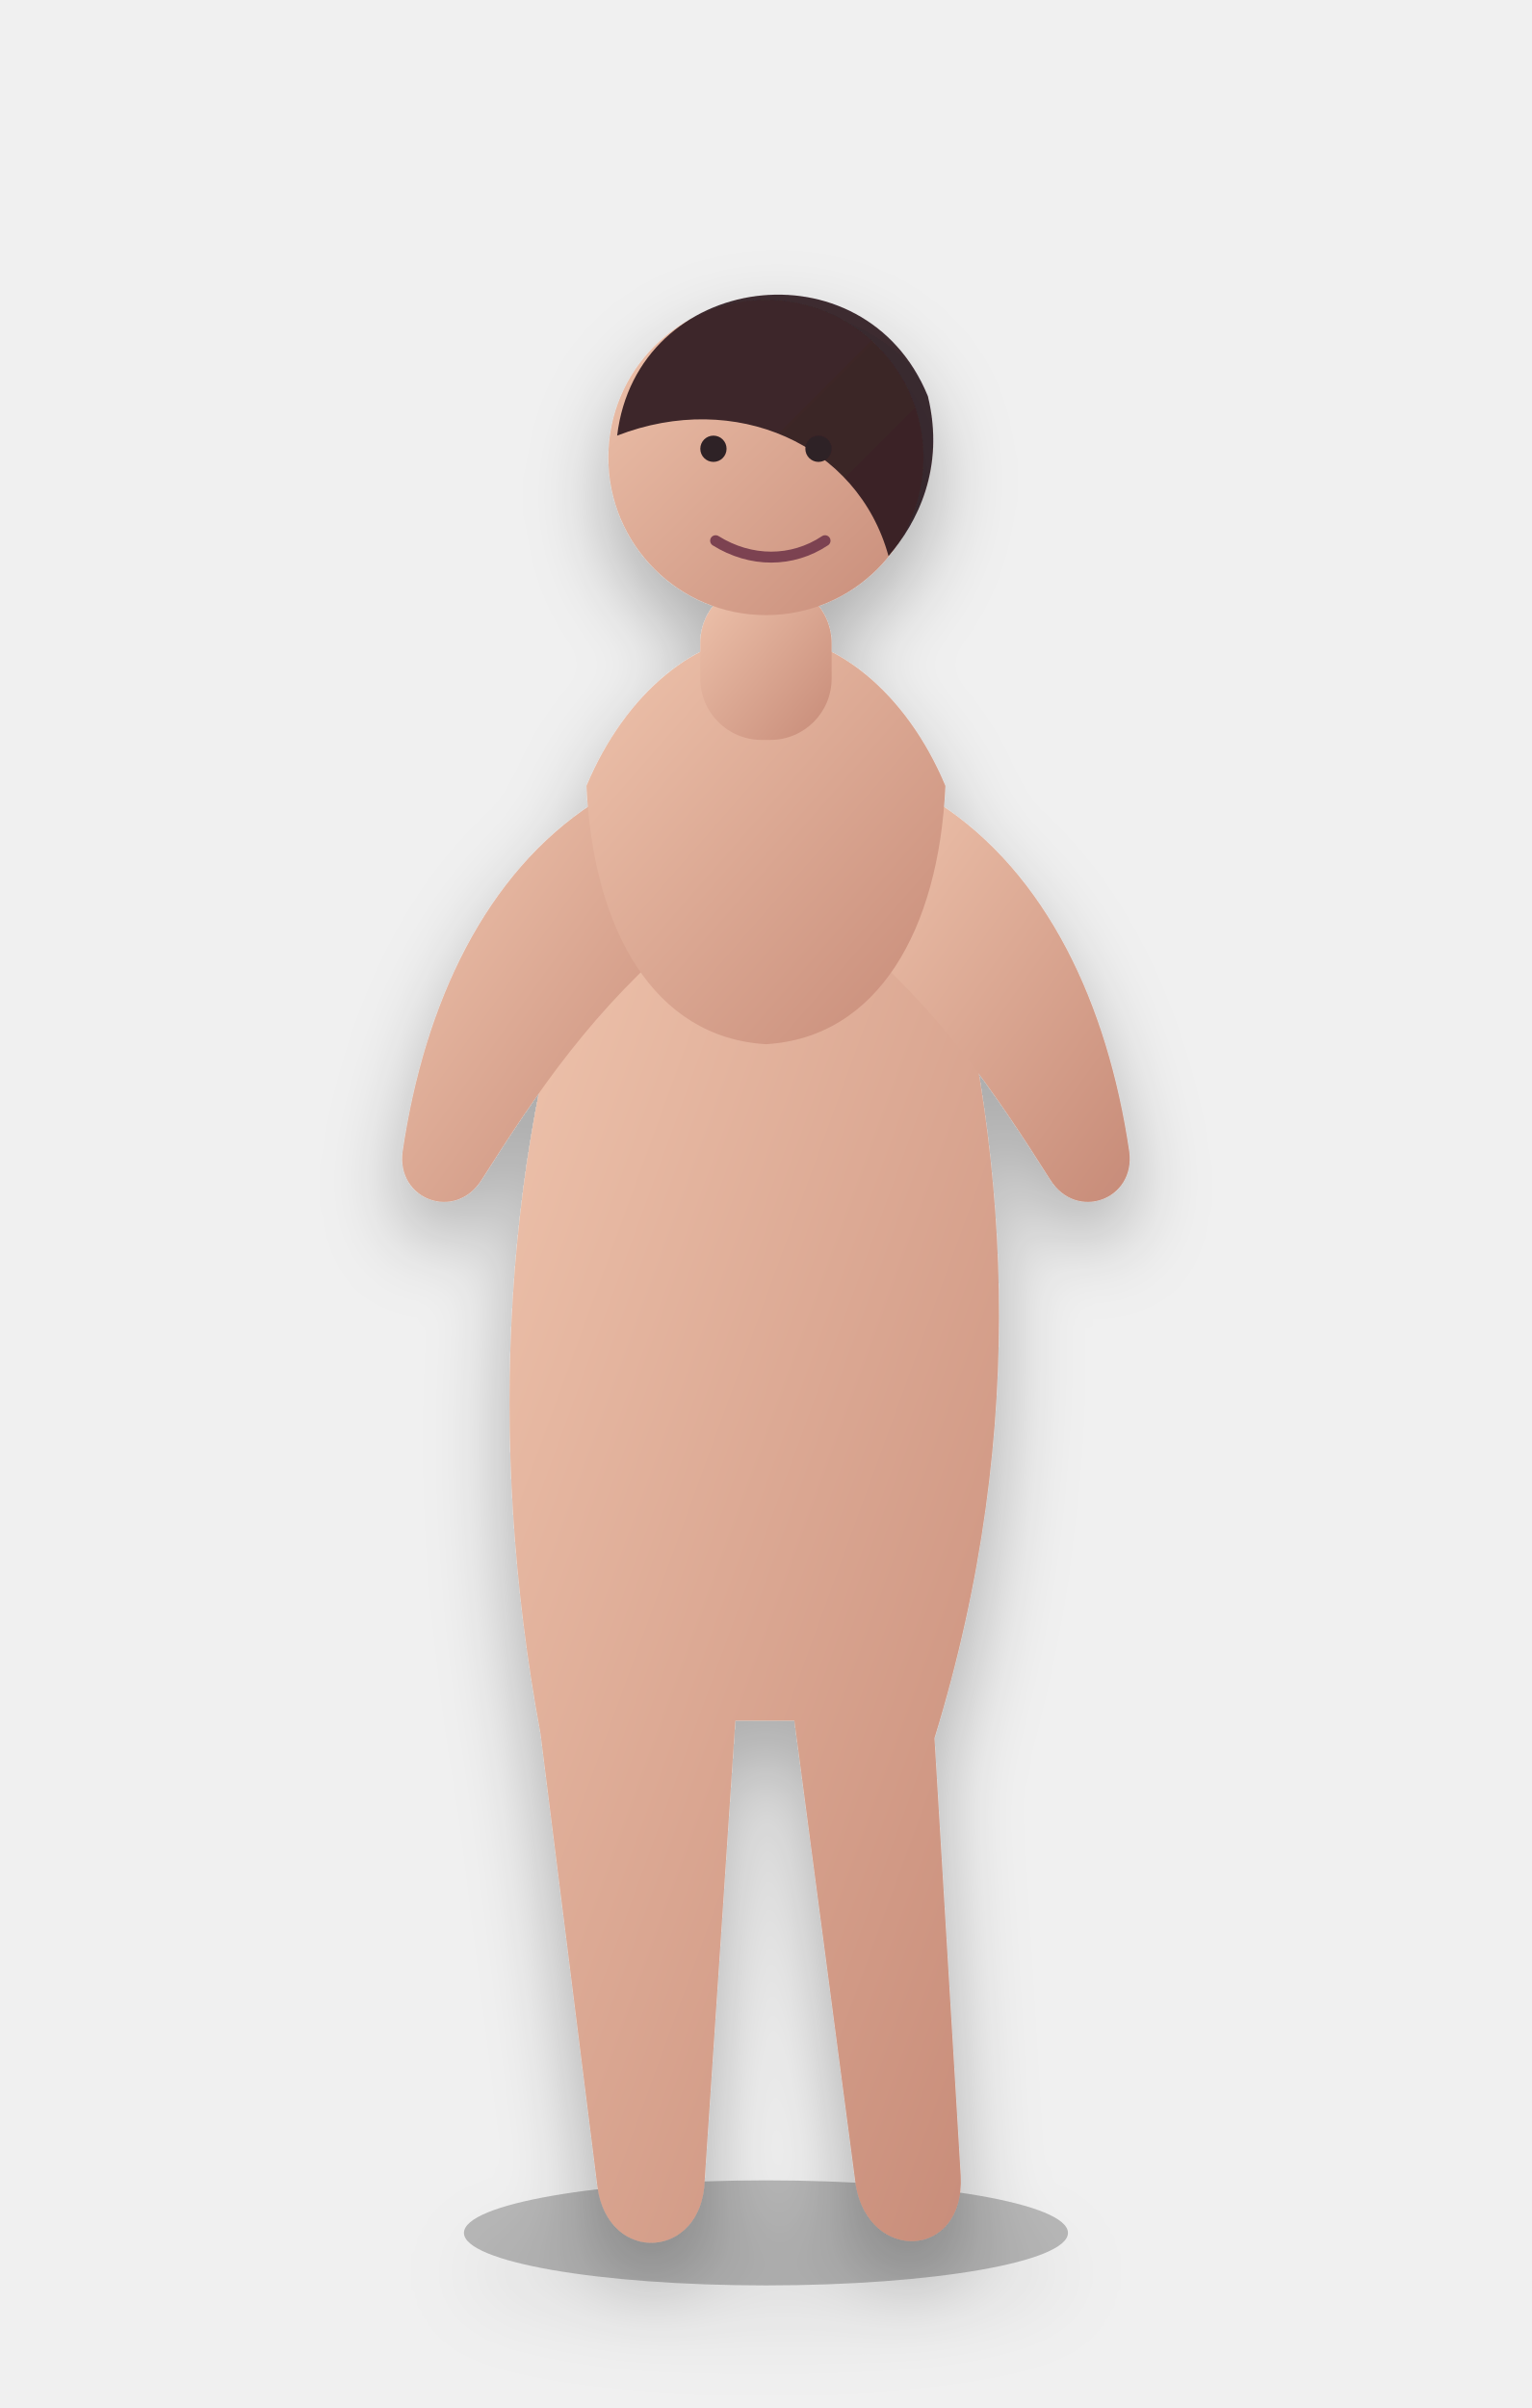
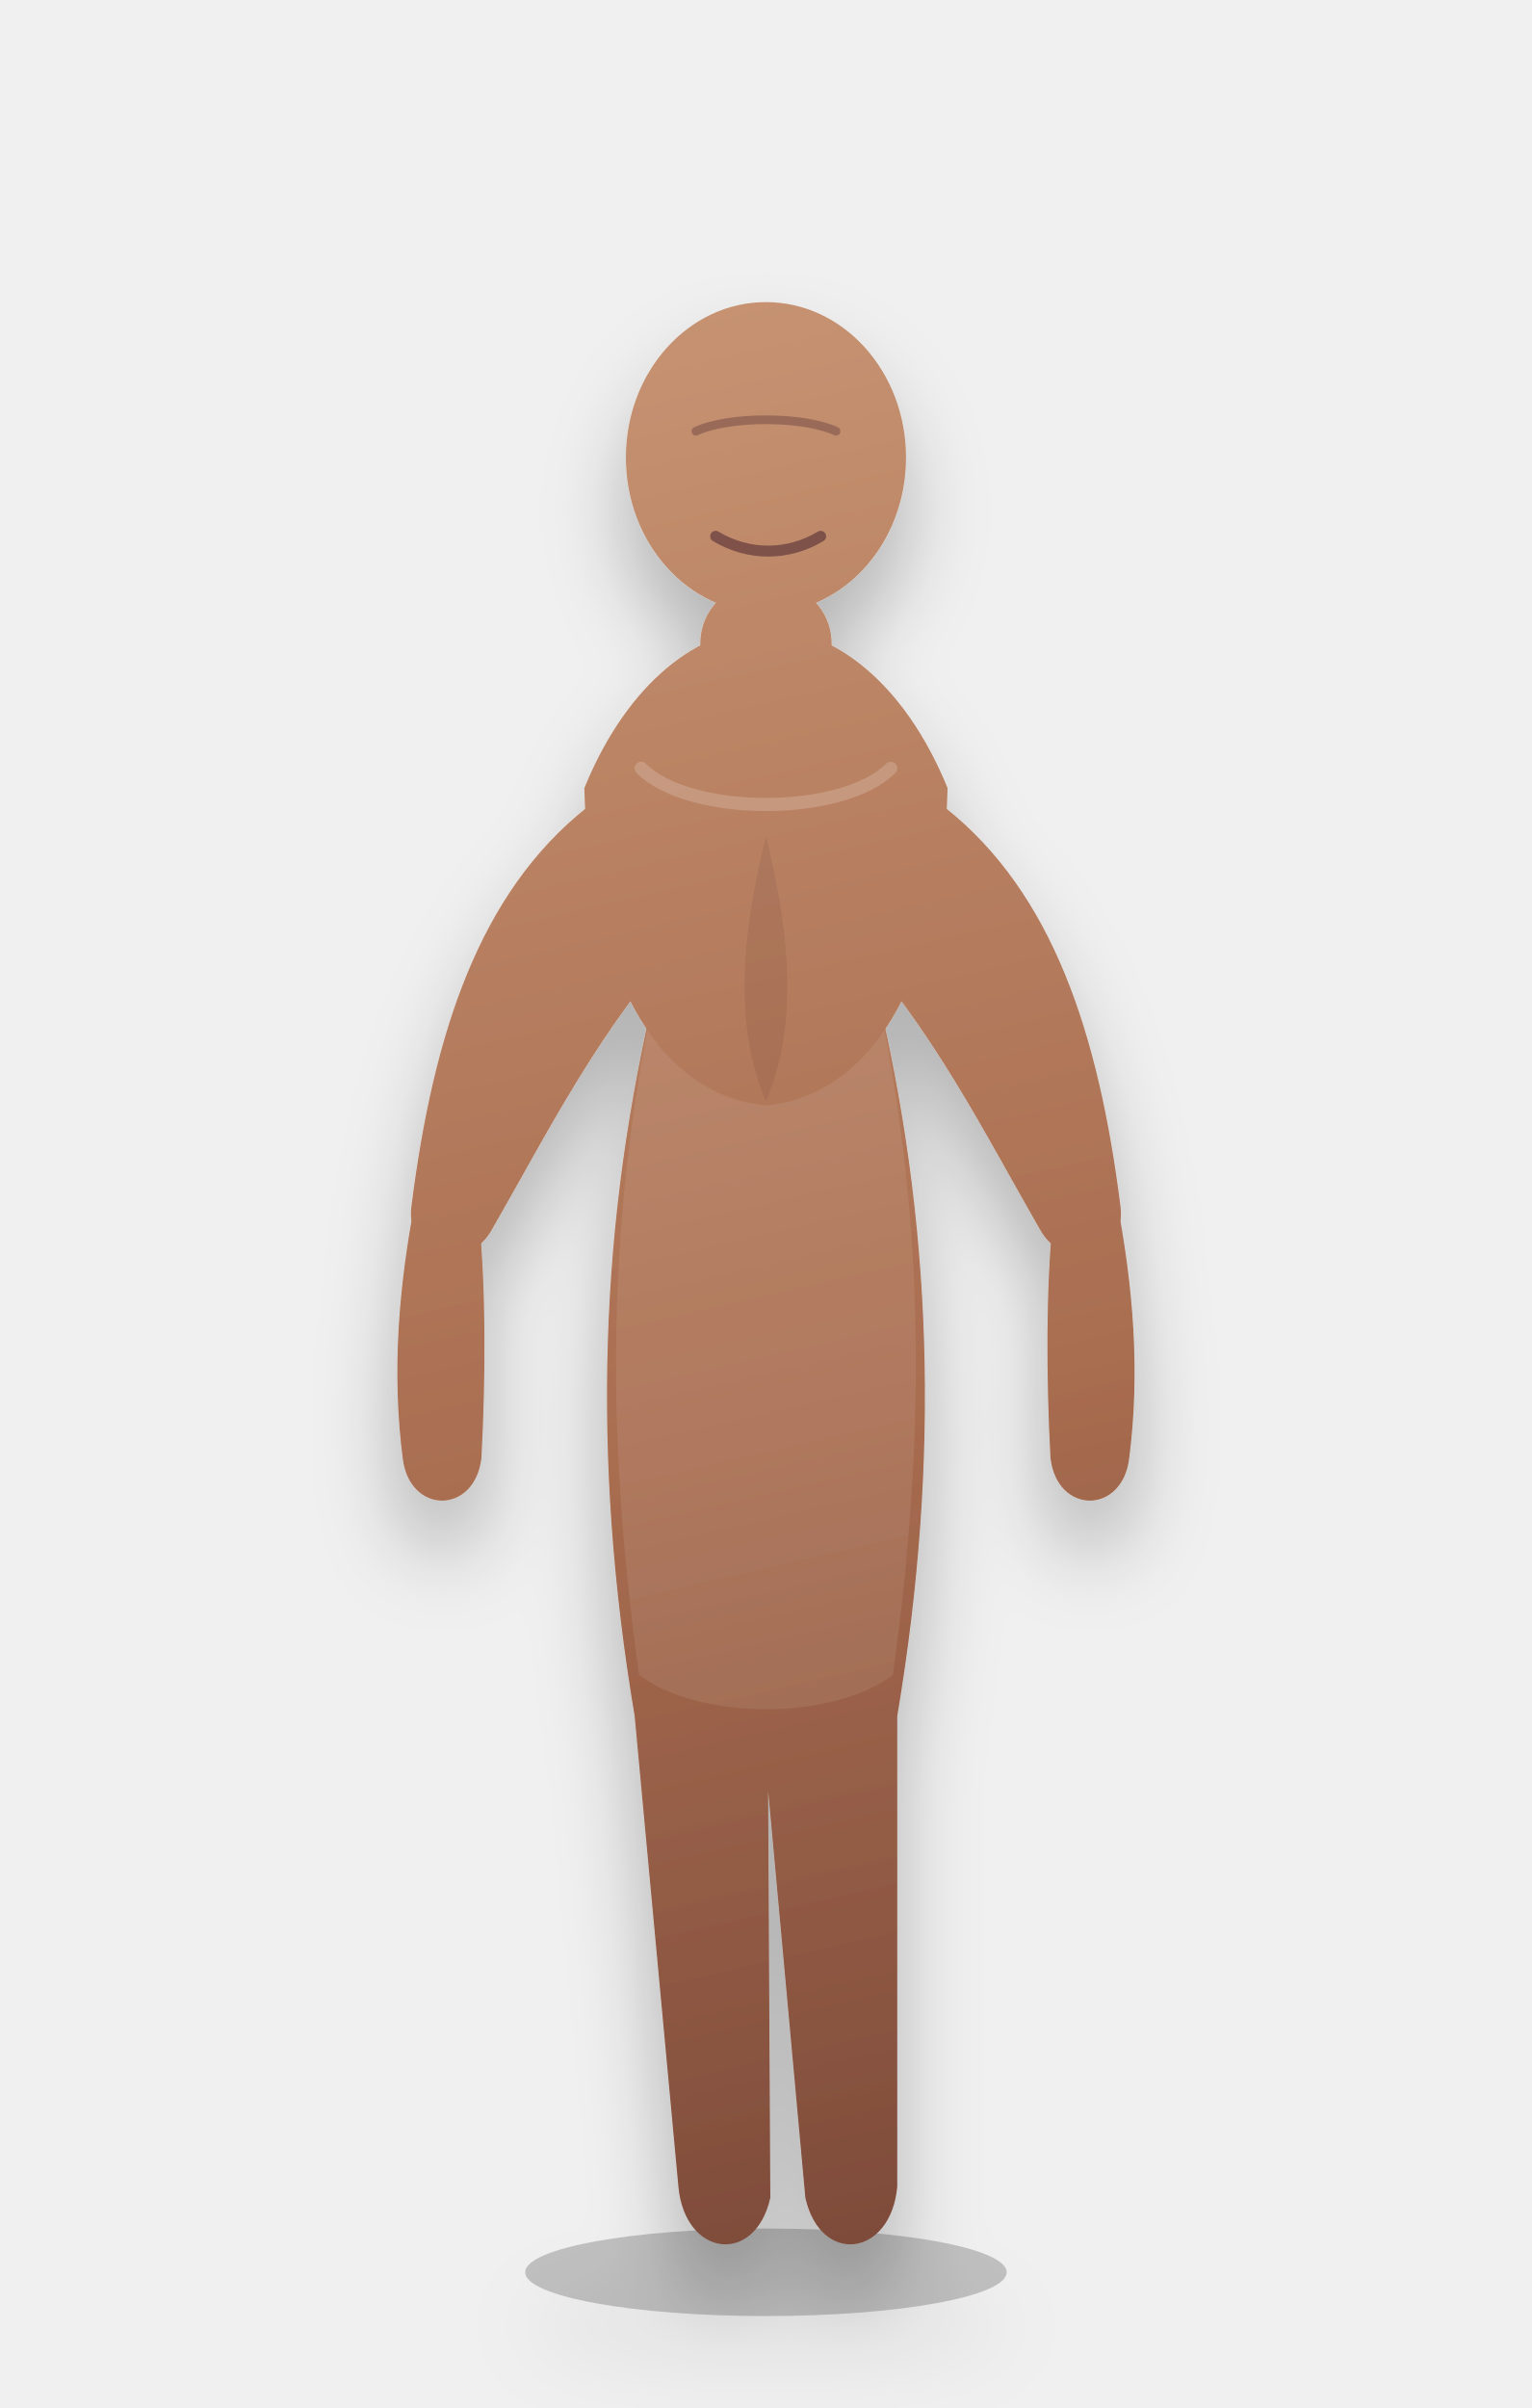
<svg xmlns="http://www.w3.org/2000/svg" viewBox="0 0 700 1100">
  <defs>
-     <linearGradient id="skin" x1="0" x2="1" y1="0" y2="1">
-       <stop offset="0" stop-color="#efc4ad" />
-       <stop offset="1" stop-color="#c78b78" />
+     <linearGradient id="skin" x1="245" x2="455" y1="120" y2="1035" gradientUnits="userSpaceOnUse">
+       <stop offset="0" stop-color="#c89574" />
+       <stop offset="0.58" stop-color="#a96d50" />
+       <stop offset="1" stop-color="#7b4939" />
    </linearGradient>
-     <filter id="soft" x="-20%" y="-20%" width="140%" height="140%">
-       <feDropShadow dx="0" dy="18" stdDeviation="18" flood-color="#000" flood-opacity=".28" />
+     <filter id="shadow" x="-30%" y="-30%" width="160%" height="160%">
+       <feDropShadow dx="0" dy="24" stdDeviation="18" flood-color="#000" flood-opacity=".25" />
    </filter>
  </defs>
-   <g filter="url(#soft)">
-     <ellipse cx="350" cy="1020" rx="138" ry="24" fill="#000" opacity=".24" />
-     <path d="M272 405 C230 523 222 657 247 792 L273 999 C278 1035 321 1032 322 996 L336 786 L363 786 L391 998 C397 1034 441 1032 439 994 L427 794 C471 651 461 521 428 405 Z" fill="url(#skin)" />
-     <path d="M271 367 C222 399 194 458 184 526 C181 548 208 558 220 539 C246 498 271 461 314 425 Z" fill="url(#skin)" />
-     <path d="M429 367 C478 399 506 458 516 526 C519 548 492 558 480 539 C454 498 429 461 386 425 Z" fill="url(#skin)" />
-     <path d="M268 359 C286 316 319 290 350 290 C381 290 414 316 432 359 C429 425 401 474 350 477 C299 474 271 425 268 359 Z" fill="url(#skin)" />
-     <rect x="320" y="266" width="60" height="72" rx="28" fill="url(#skin)" />
-     <circle cx="350" cy="209" r="72" fill="url(#skin)" />
-     <path d="M282 199 C291 124 395 110 424 181 C432 214 419 239 406 254 C392 203 336 178 282 199 Z" fill="#2a171d" opacity=".9" />
-     <circle cx="326" cy="205" r="6" fill="#2f2025" />
-     <circle cx="374" cy="205" r="6" fill="#2f2025" />
-     <path d="M327 247 C343 257 362 257 377 247" fill="none" stroke="#7c4251" stroke-width="5" stroke-linecap="round" />
+   <g filter="url(#shadow)">
+     <ellipse cx="350" cy="1038" rx="110" ry="20" fill="#000" opacity=".2" />
+     <path d="M300 450 C274 557 270 665 290 784 L310 999 C313 1031 345 1035 352 1004 L351 818 L368 1004 C375 1035 407 1031 410 999 L410 784 C430 665 426 557 400 450 Z" fill="url(#skin)" />
+     <path d="M300 450 C278 552 276 650 292 765 C319 786 381 786 408 765 C424 650 422 552 400 450 Z" fill="#fff" opacity=".08" />
+     <path d="M267 360 C287 311 320 287 350 287 C380 287 413 311 433 360 C431 440 402 500 350 505 C298 500 269 440 267 360 Z" fill="url(#skin)" />
+     <path d="M293 351 C315 373 385 373 407 351" fill="none" stroke="#fff" stroke-width="6" stroke-linecap="round" opacity=".18" />
+     <path d="M350 382 C337 434 337 473 350 503 C363 473 363 434 350 382 Z" fill="#5c2f35" opacity=".12" />
+     <path d="M268 369 C219 408 198 472 188 551 C185 573 212 582 224 563 C250 518 274 469 314 426 Z" fill="url(#skin)" />
+     <path d="M432 369 C481 408 502 472 512 551 C515 573 488 582 476 563 C450 518 426 469 386 426 Z" fill="url(#skin)" />
+     <path d="M190 547 C182 588 179 627 184 666 C187 692 217 692 220 666 C222 628 222 589 219 558 Z" fill="url(#skin)" />
+     <path d="M510 547 C518 588 521 627 516 666 C513 692 483 692 480 666 C478 628 478 589 481 558 Z" fill="url(#skin)" />
+     <rect x="320" y="266" width="60" height="74" rx="28" fill="url(#skin)" />
+     <ellipse cx="350" cy="209" rx="64" ry="71" fill="url(#skin)" />
+     <path d="M318 197 C333 190 367 190 382 197" fill="none" stroke="#4e2b32" stroke-width="4" stroke-linecap="round" opacity=".35" />
+     <path d="M327 245 C342 254 360 254 375 245" fill="none" stroke="#4f2834" stroke-width="5" stroke-linecap="round" opacity=".58" />
  </g>
</svg>
